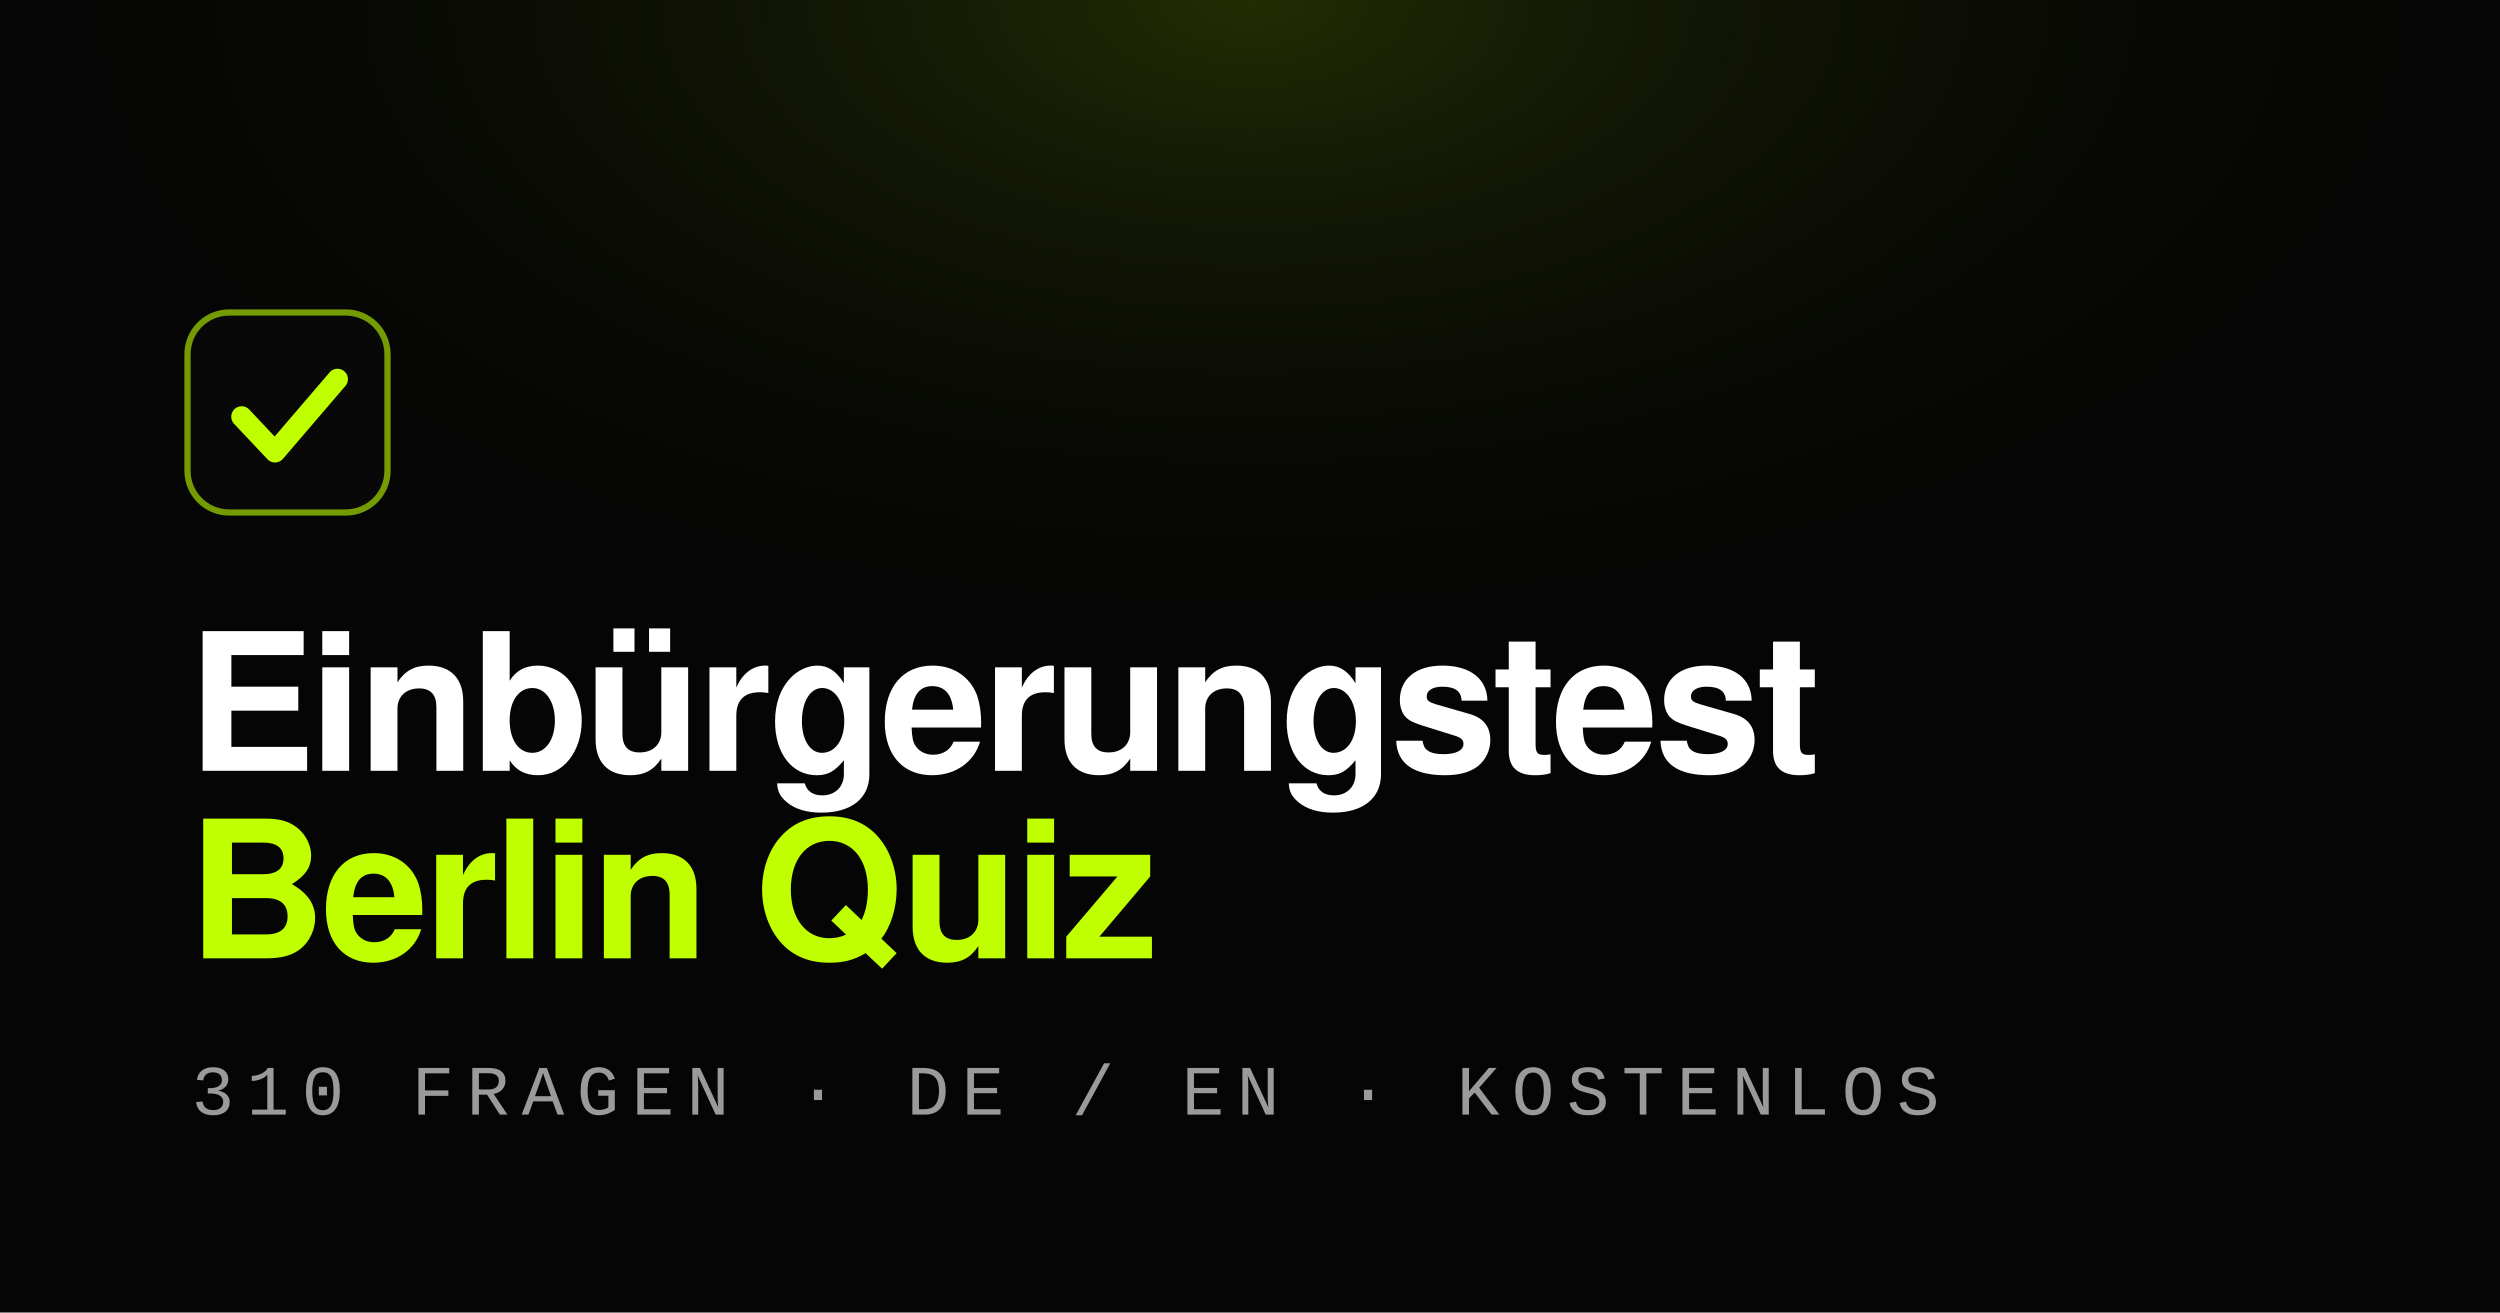
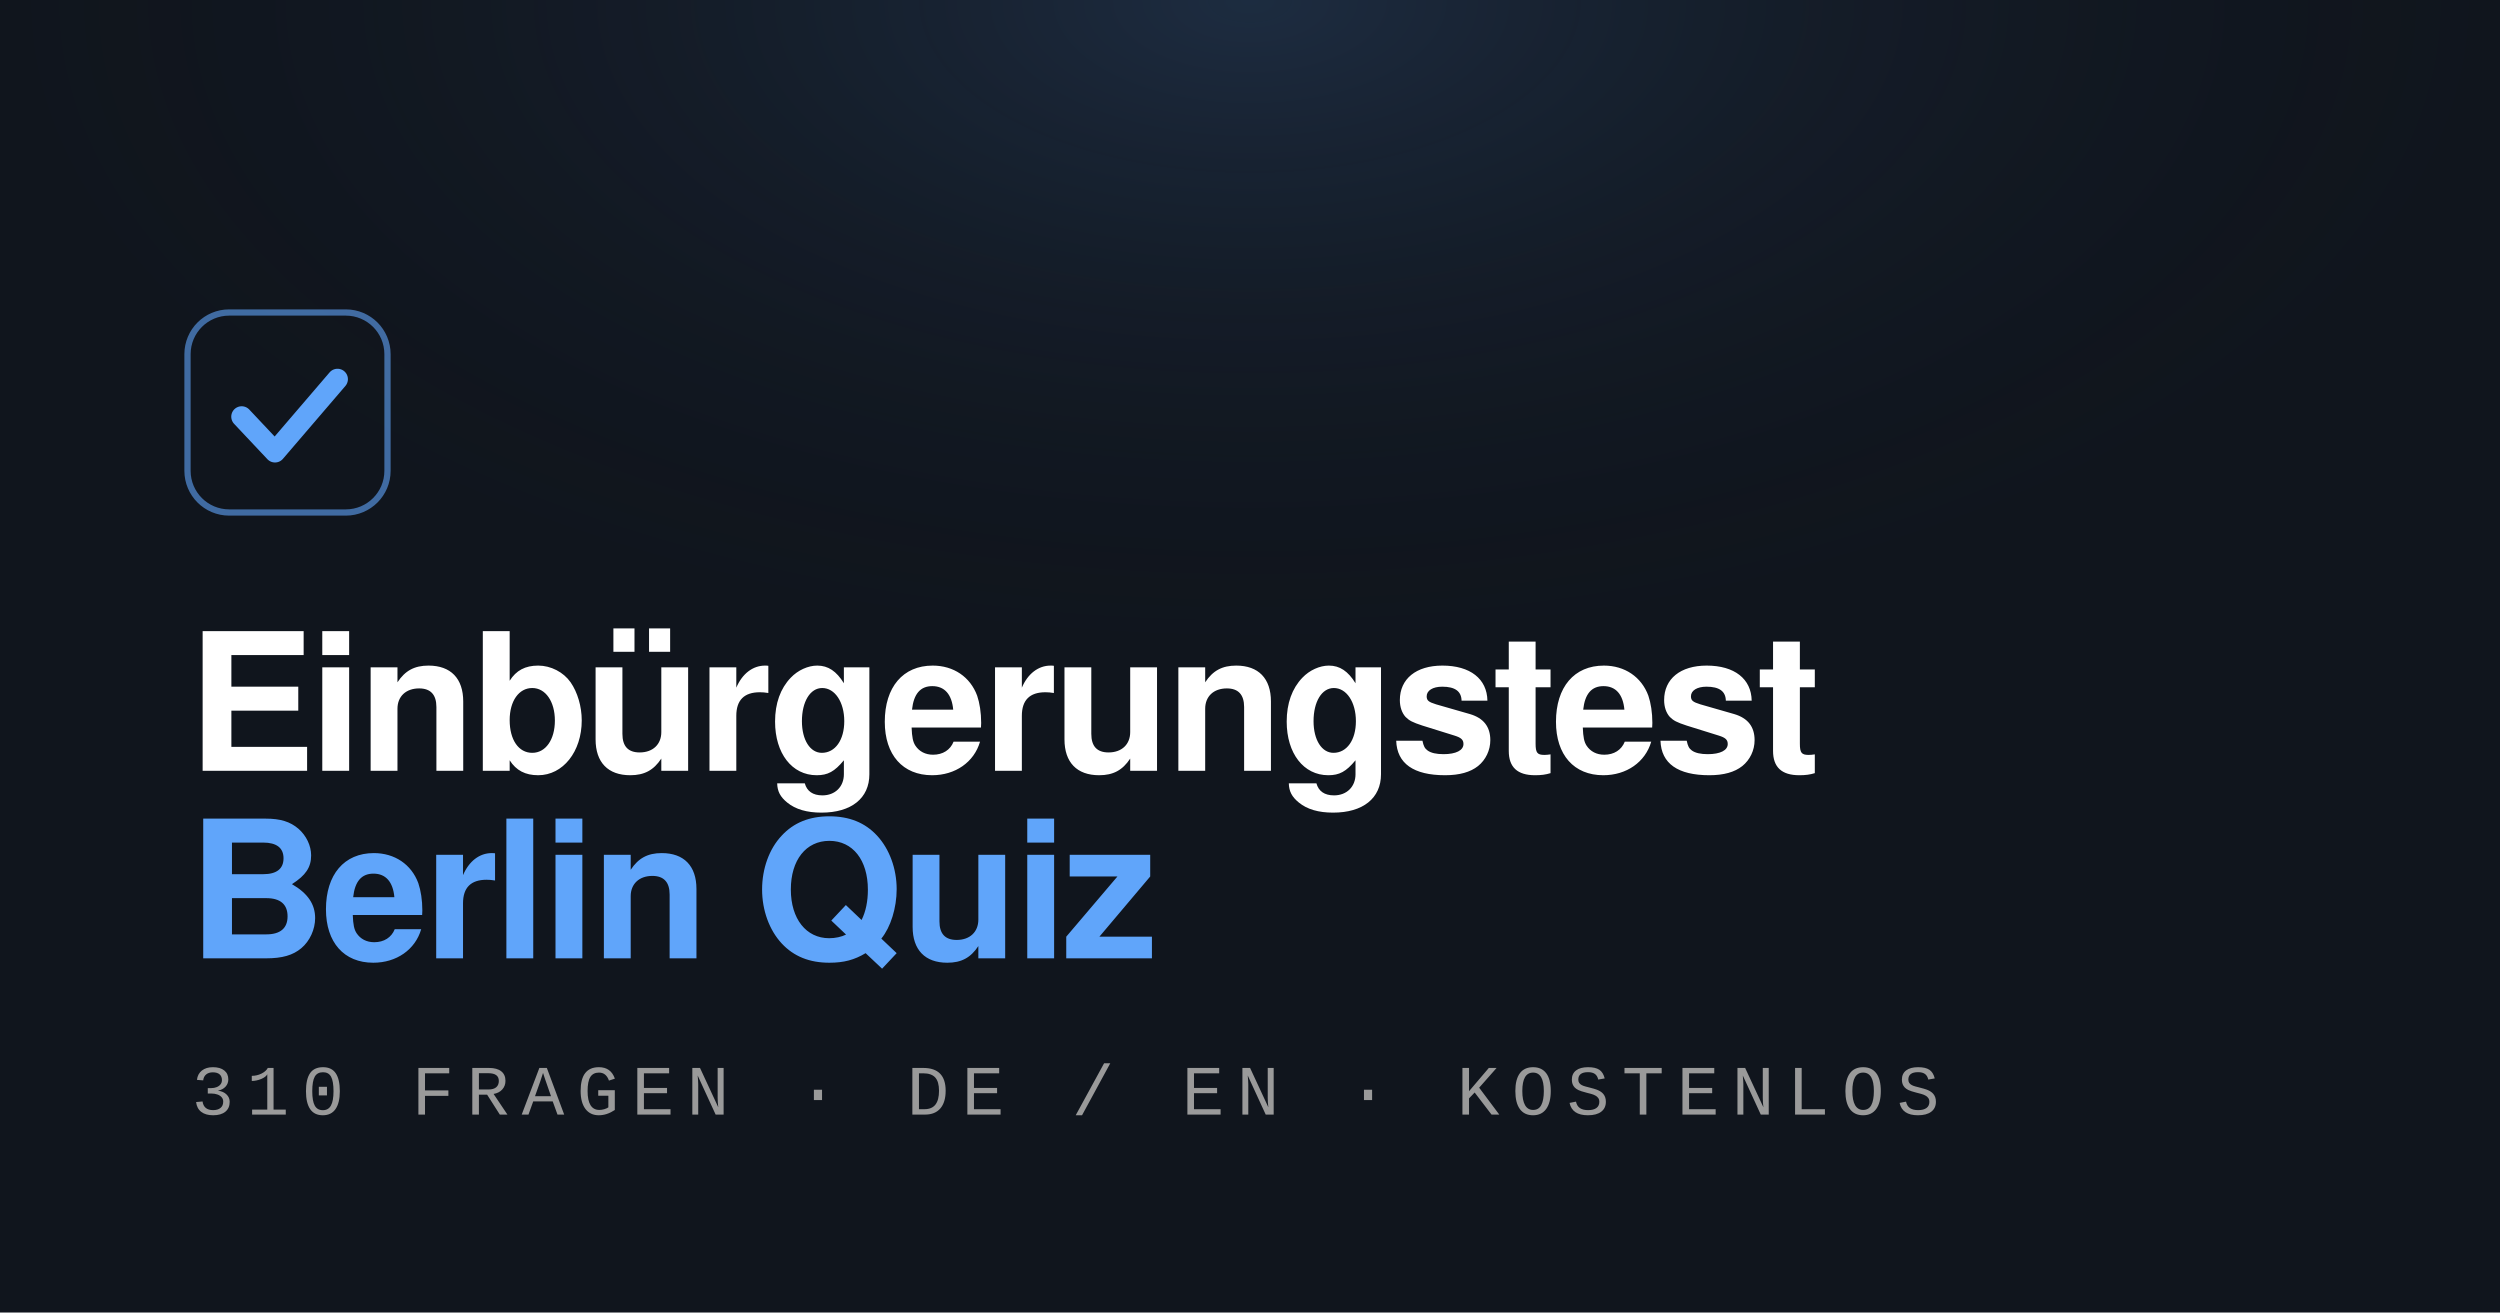
<svg xmlns="http://www.w3.org/2000/svg" viewBox="0 0 1200 630">
-   <rect width="1200" height="630" fill="#050505" />
+   <rect width="1200" height="630" fill="#10151D" />
  <defs>
    <radialGradient id="glow" cx="50%" cy="0%" r="80%">
-       <stop offset="0%" stop-color="#BFFF00" stop-opacity="0.16" />
-       <stop offset="65%" stop-color="#050505" stop-opacity="0" />
+       <stop offset="0%" stop-color="#60A5FA" stop-opacity="0.16" />
+       <stop offset="65%" stop-color="#10151D" stop-opacity="0" />
    </radialGradient>
  </defs>
  <rect width="1200" height="630" fill="url(#glow)" />
  <g transform="translate(90,150)">
-     <rect x="0" y="0" width="96" height="96" rx="20" fill="#0a0a0a" stroke="#BFFF00" stroke-width="3" opacity="0.6" />
-     <path d="M26 50 L42 67 L72 32" fill="none" stroke="#BFFF00" stroke-width="10" stroke-linecap="round" stroke-linejoin="round" />
+     <rect x="0" y="0" width="96" height="96" rx="20" fill="#10151D" stroke="#60A5FA" stroke-width="3" opacity="0.6" />
+     <path d="M26 50 L42 67 L72 32" fill="none" stroke="#60A5FA" stroke-width="10" stroke-linecap="round" stroke-linejoin="round" />
  </g>
  <text x="90" y="370" font-family="'Segoe UI',Helvetica,Arial,sans-serif" font-size="92" font-weight="800" fill="#ffffff" letter-spacing="-2">Einbürgerungstest</text>
-   <text x="90" y="460" font-family="'Segoe UI',Helvetica,Arial,sans-serif" font-size="92" font-weight="800" fill="#BFFF00" letter-spacing="-2">Berlin Quiz</text>
+   <text x="90" y="460" font-family="'Segoe UI',Helvetica,Arial,sans-serif" font-size="92" font-weight="800" fill="#60A5FA" letter-spacing="-2">Berlin Quiz</text>
  <text x="92" y="535" font-family="'Courier New',monospace" font-size="34" fill="#9a9a9a" letter-spacing="6">310 FRAGEN · DE / EN · KOSTENLOS</text>
</svg>
